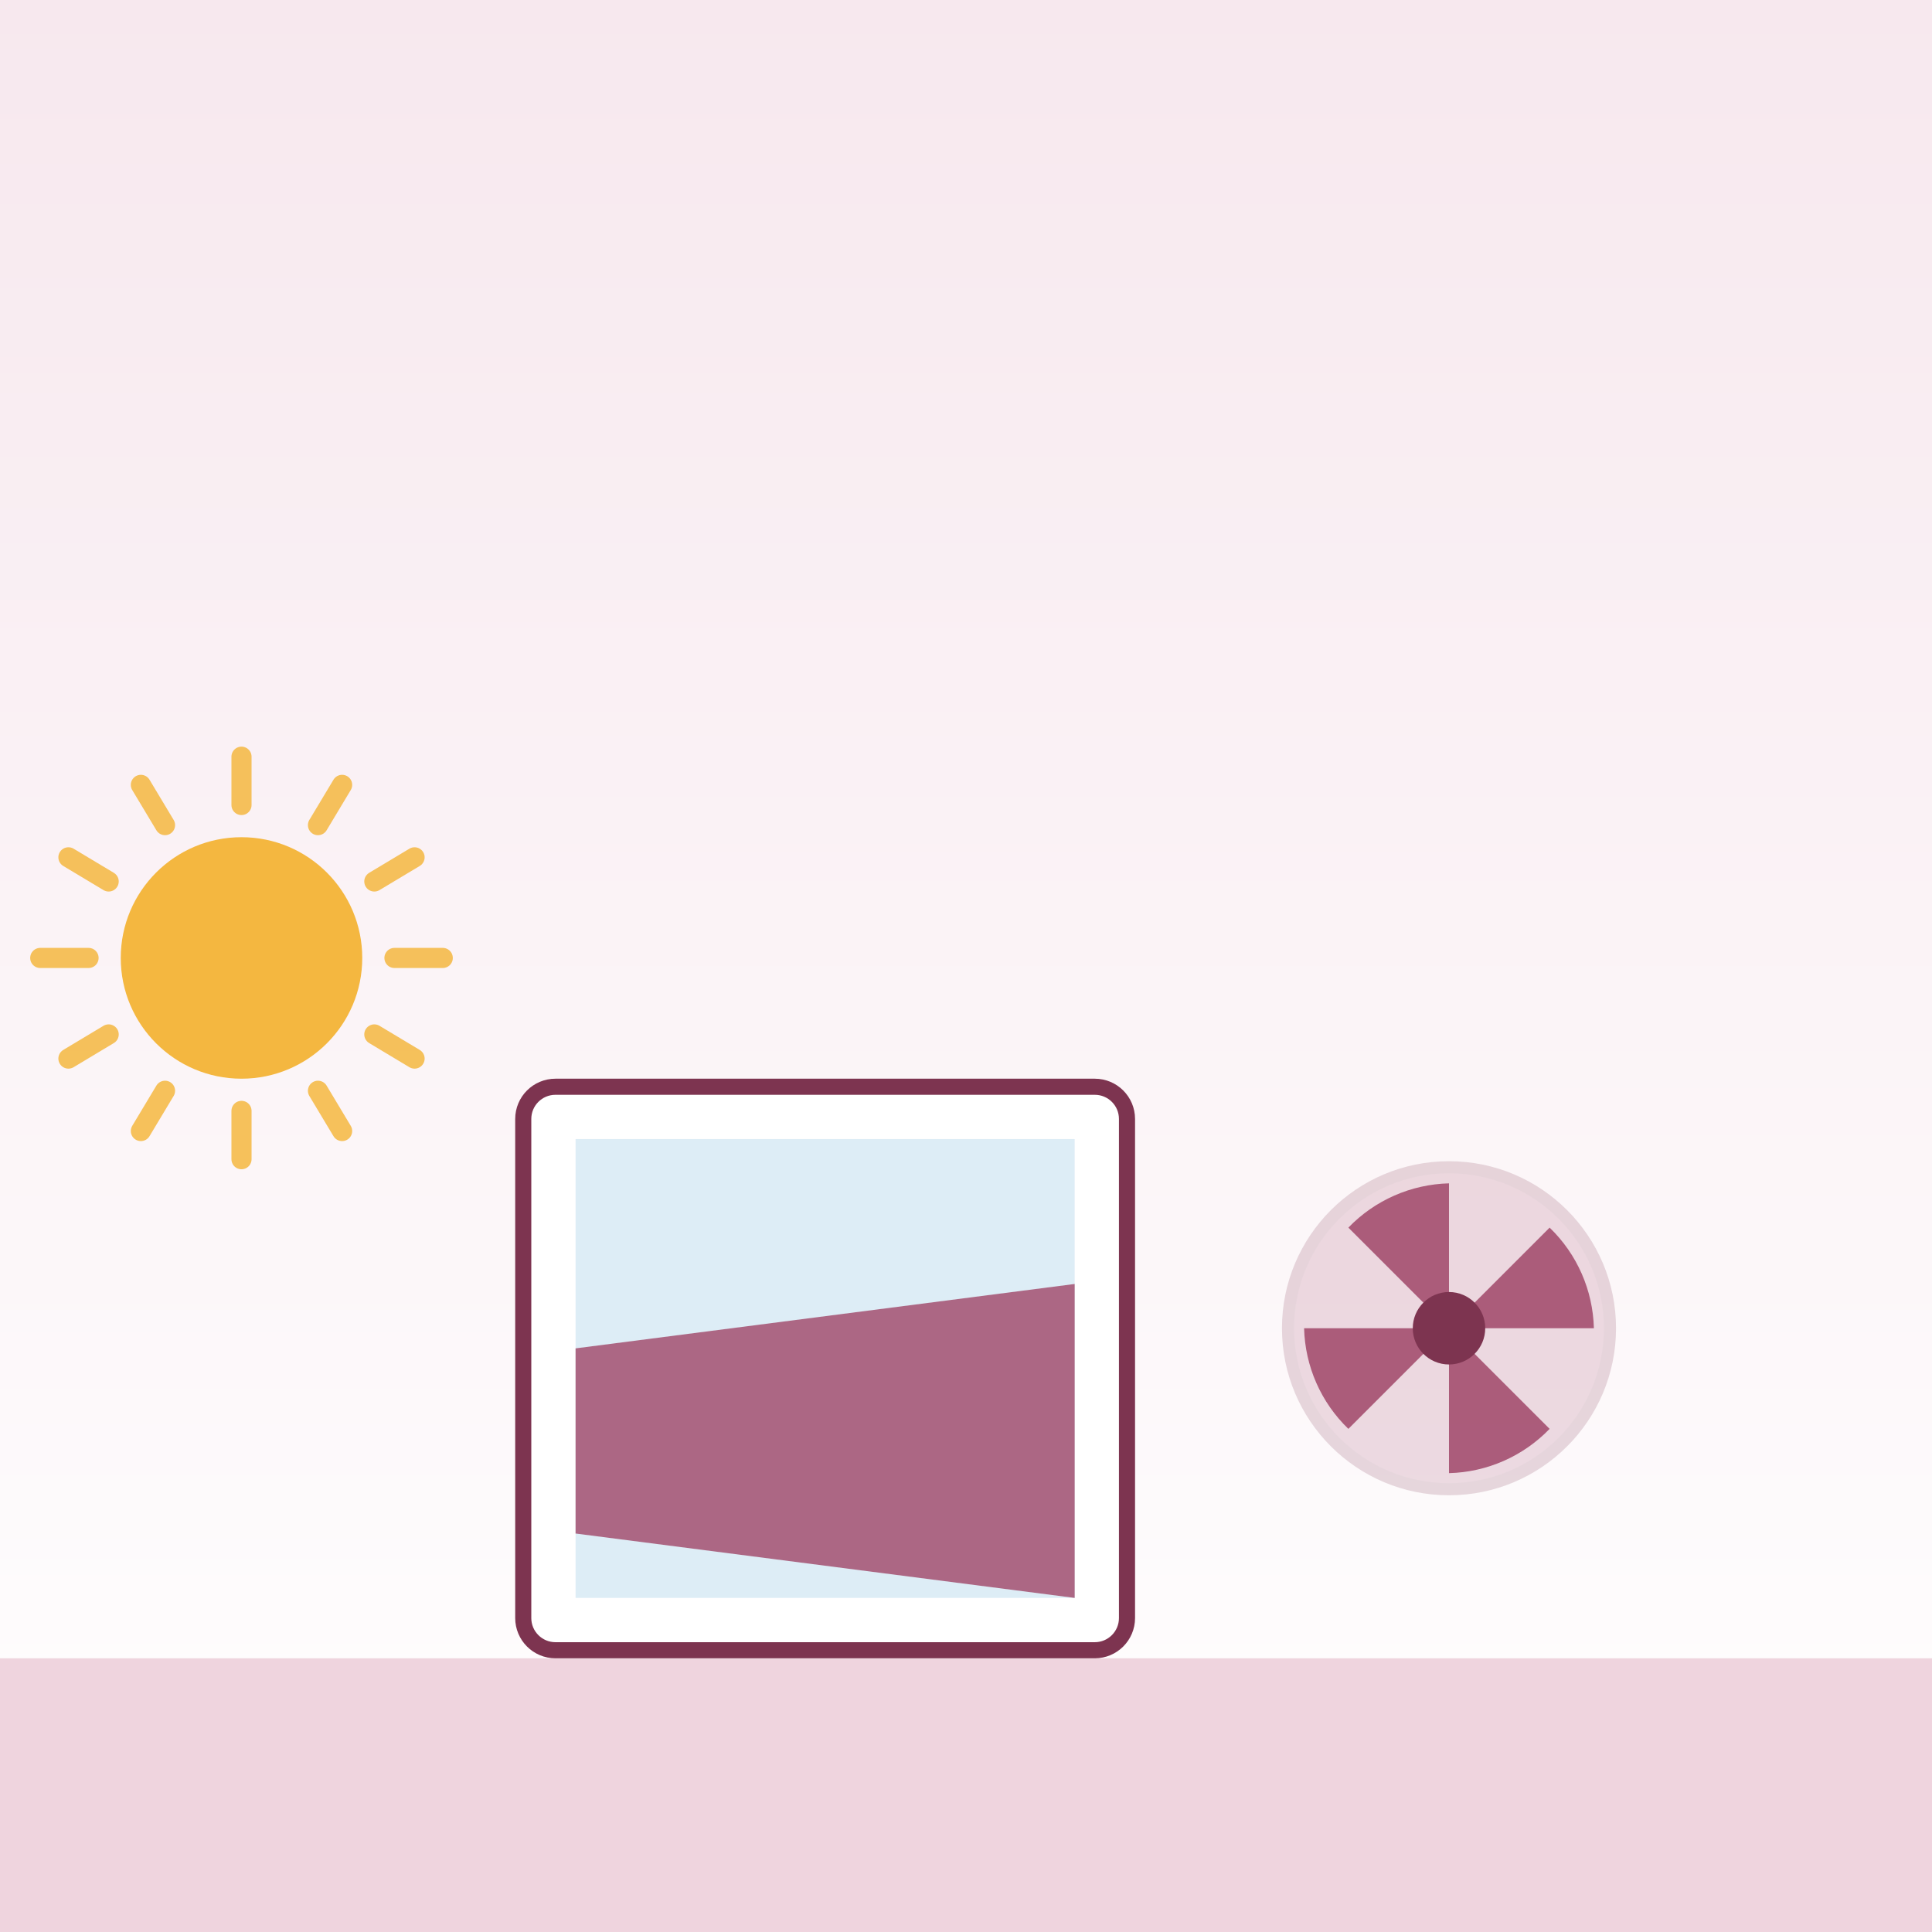
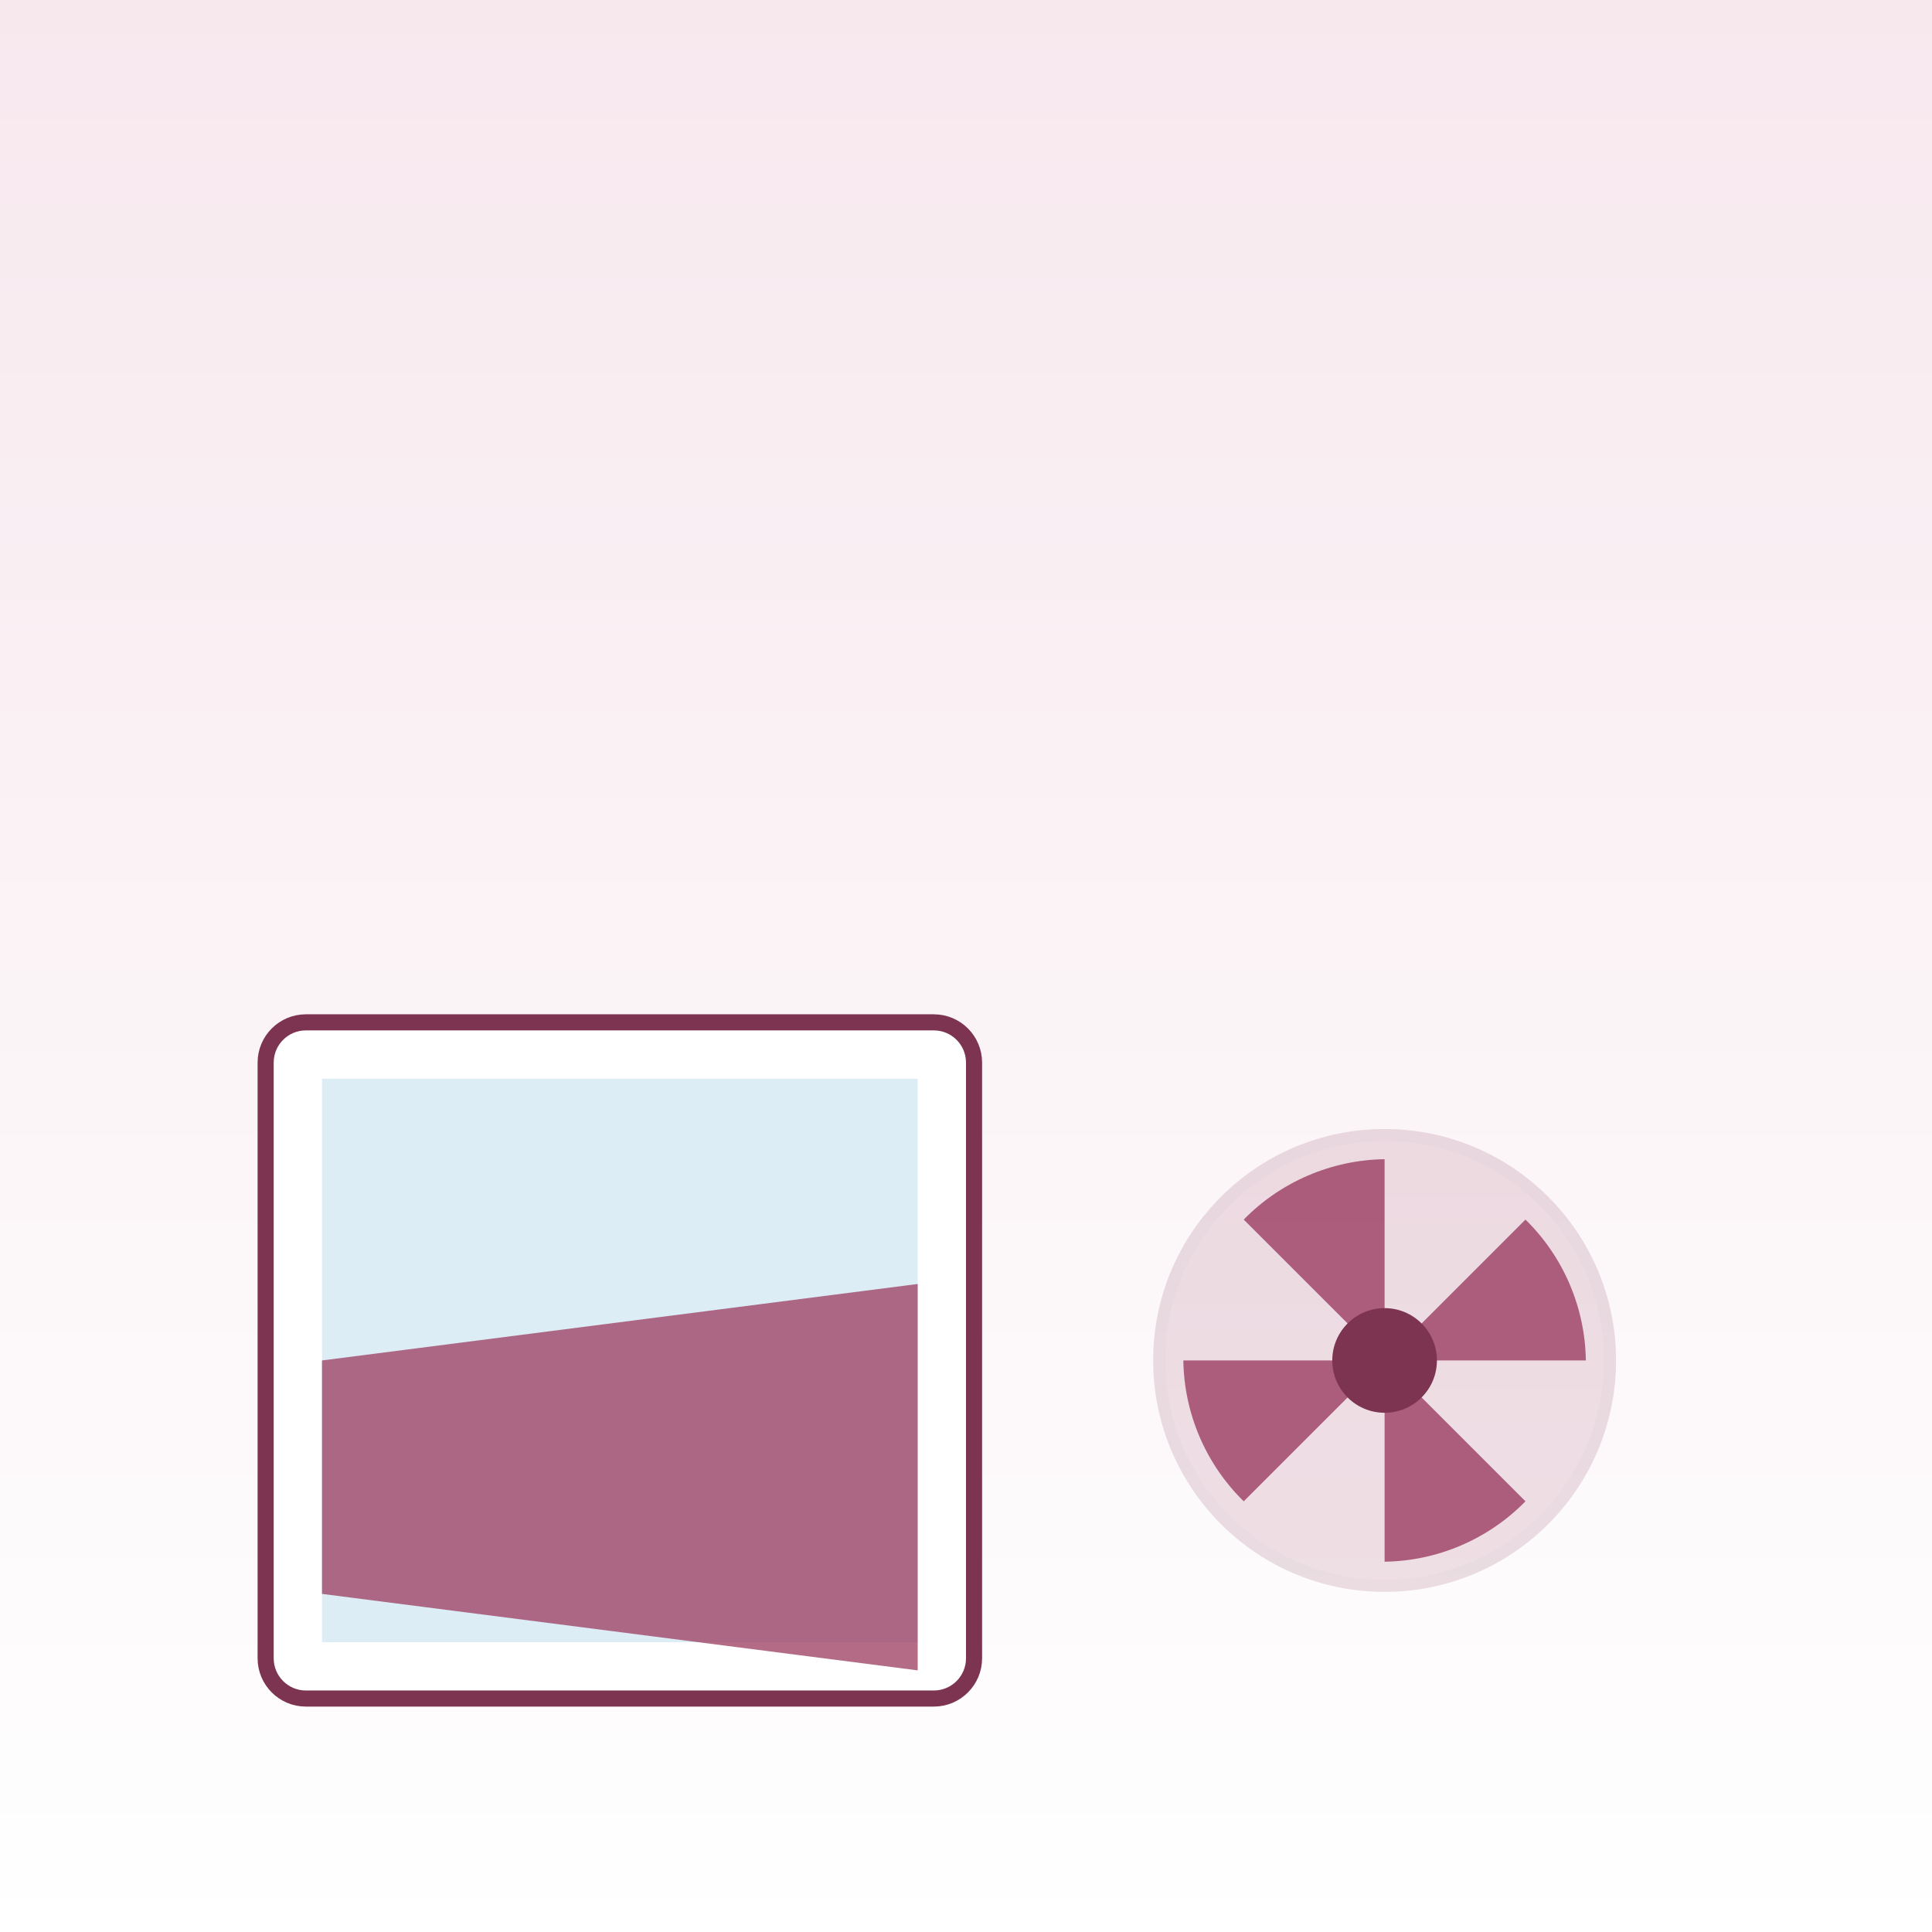
<svg xmlns="http://www.w3.org/2000/svg" viewBox="0 0 400 400" fill="none">
  <defs>
    <linearGradient id="sky" x1="0" y1="0" x2="0" y2="1">
      <stop offset="0" stop-color="#f7e8ee" />
      <stop offset="1" stop-color="#ffffff" />
    </linearGradient>
  </defs>
  <rect width="400" height="400" fill="url(#sky)" />
  <g transform="translate(0,150) scale(0.83333)">
-     <rect x="0" y="232" width="480" height="68" fill="#efd4de" />
-     <line x1="98" y1="58" x2="110" y2="58" stroke="#f4b740" stroke-width="5" stroke-linecap="round" opacity=".85" />
-     <line x1="93" y1="77" x2="103" y2="83" stroke="#f4b740" stroke-width="5" stroke-linecap="round" opacity=".85" />
-     <line x1="79" y1="91" x2="85" y2="101" stroke="#f4b740" stroke-width="5" stroke-linecap="round" opacity=".85" />
-     <line x1="60" y1="96" x2="60" y2="108" stroke="#f4b740" stroke-width="5" stroke-linecap="round" opacity=".85" />
-     <line x1="41" y1="91" x2="35" y2="101" stroke="#f4b740" stroke-width="5" stroke-linecap="round" opacity=".85" />
-     <line x1="27" y1="77" x2="17" y2="83" stroke="#f4b740" stroke-width="5" stroke-linecap="round" opacity=".85" />
-     <line x1="22" y1="58" x2="10" y2="58" stroke="#f4b740" stroke-width="5" stroke-linecap="round" opacity=".85" />
-     <line x1="27" y1="39" x2="17" y2="33" stroke="#f4b740" stroke-width="5" stroke-linecap="round" opacity=".85" />
-     <line x1="41" y1="25" x2="35" y2="15" stroke="#f4b740" stroke-width="5" stroke-linecap="round" opacity=".85" />
-     <line x1="60" y1="20" x2="60" y2="8" stroke="#f4b740" stroke-width="5" stroke-linecap="round" opacity=".85" />
-     <line x1="79" y1="25" x2="85" y2="15" stroke="#f4b740" stroke-width="5" stroke-linecap="round" opacity=".85" />
-     <line x1="93" y1="39" x2="103" y2="33" stroke="#f4b740" stroke-width="5" stroke-linecap="round" opacity=".85" />
-     <circle cx="60" cy="58" r="30" fill="#f4b740" />
-     <rect x="130" y="90" width="150" height="140" rx="8" fill="#ffffff" stroke="#7d3450" stroke-width="4" />
-     <rect x="143" y="103" width="124" height="114" fill="#cfe6f2" opacity=".7" />
-     <path d="M143 155 l124 -16 l0 78 l-124 -16z" fill="#a04668" opacity=".8" />
-     <circle cx="360" cy="150" r="40" fill="#a04668" opacity=".18" stroke="#7d3450" stroke-width="3" />
-     <path d="M360 150 L396 150 A36 36 0 0 0 385 125 Z" fill="#a04668" opacity=".85" transform="rotate(0 360 150)" />
-     <path d="M360 150 L396 150 A36 36 0 0 0 385 125 Z" fill="#a04668" opacity=".85" transform="rotate(90 360 150)" />
-     <path d="M360 150 L396 150 A36 36 0 0 0 385 125 Z" fill="#a04668" opacity=".85" transform="rotate(180 360 150)" />
-     <path d="M360 150 L396 150 A36 36 0 0 0 385 125 Z" fill="#a04668" opacity=".85" transform="rotate(270 360 150)" />
-     <circle cx="360" cy="150" r="9" fill="#7d3450" />
+     <rect x="66" y="74" width="176" height="168" rx="10" fill="#ffffff" stroke="#7d3450" stroke-width="4" />
+     <rect x="80" y="88" width="148" height="140" fill="#cfe6f2" opacity=".7" />
+     <path d="M80 158 l148 -19 l0 96 l-148 -19z" fill="#a04668" opacity=".8" />
+     <circle cx="344" cy="158" r="56" fill="#a04668" opacity=".16" stroke="#7d3450" stroke-width="3" />
+     <path d="M344 158 L394 158 A50 50 0 0 0 379 123 Z" fill="#a04668" opacity=".85" transform="rotate(0 344 158)" />
+     <path d="M344 158 L394 158 A50 50 0 0 0 379 123 Z" fill="#a04668" opacity=".85" transform="rotate(90 344 158)" />
+     <path d="M344 158 L394 158 A50 50 0 0 0 379 123 Z" fill="#a04668" opacity=".85" transform="rotate(180 344 158)" />
+     <path d="M344 158 L394 158 A50 50 0 0 0 379 123 Z" fill="#a04668" opacity=".85" transform="rotate(270 344 158)" />
+     <circle cx="344" cy="158" r="13" fill="#7d3450" />
  </g>
</svg>
